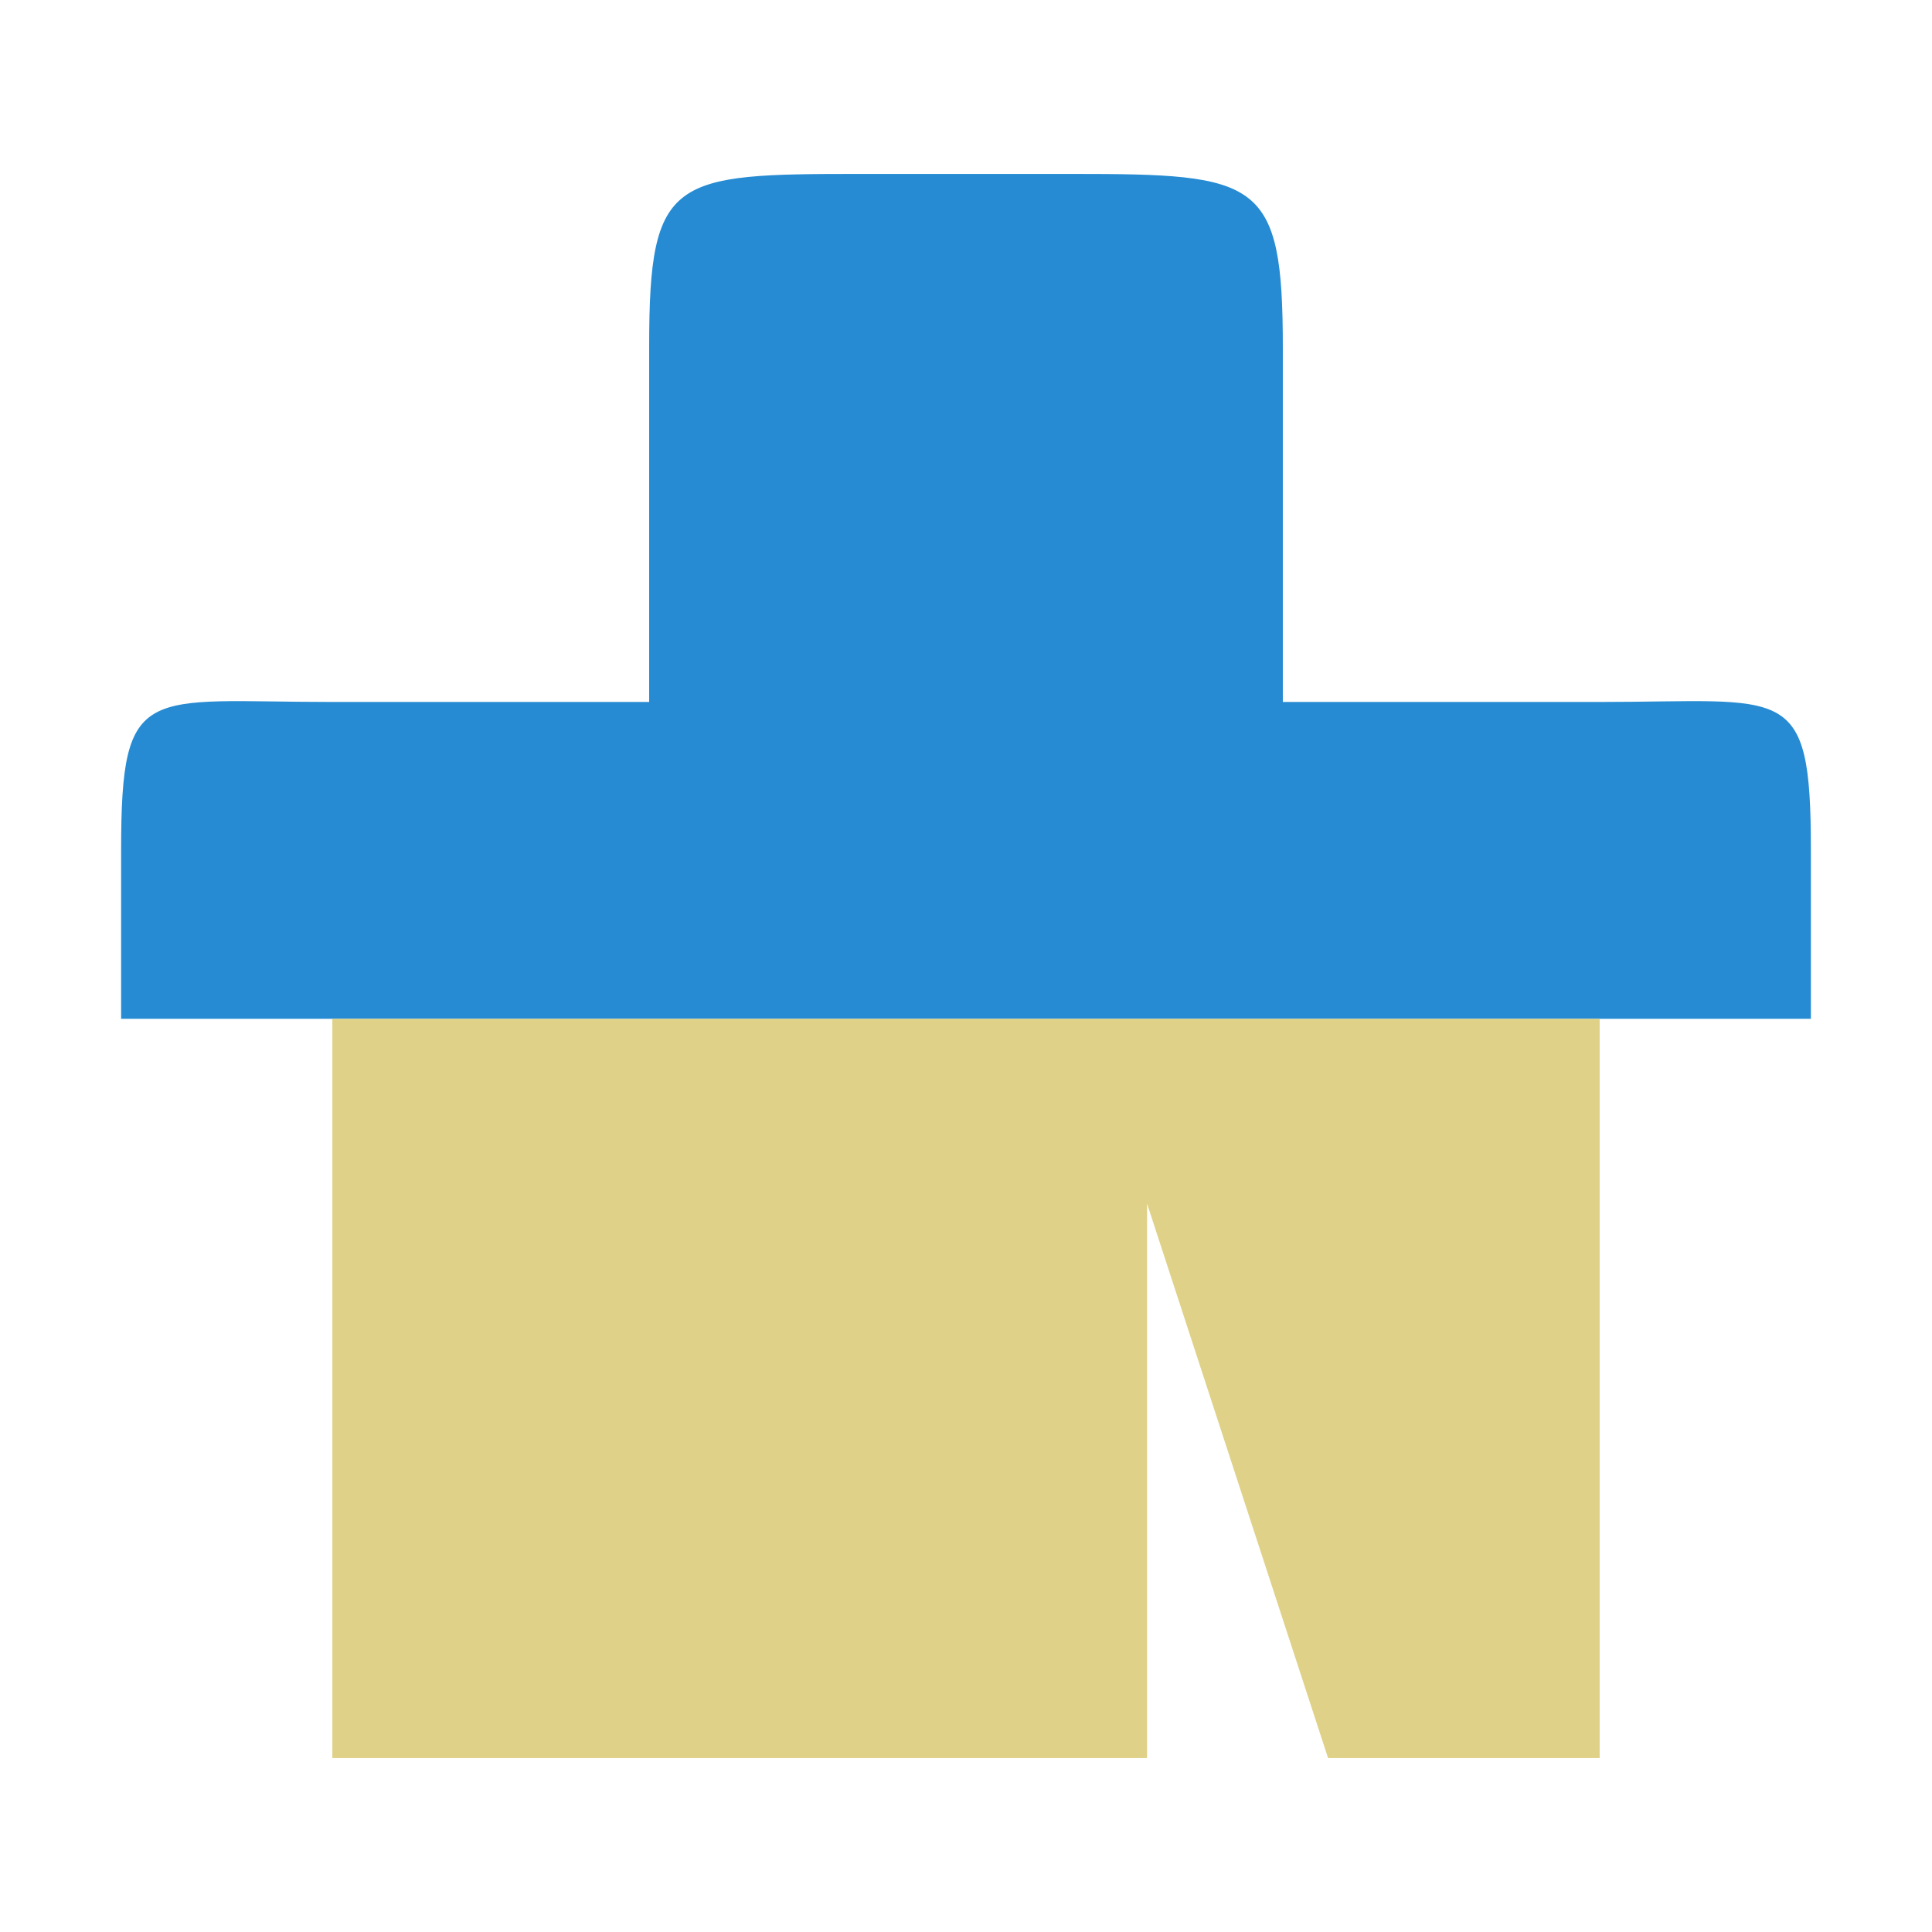
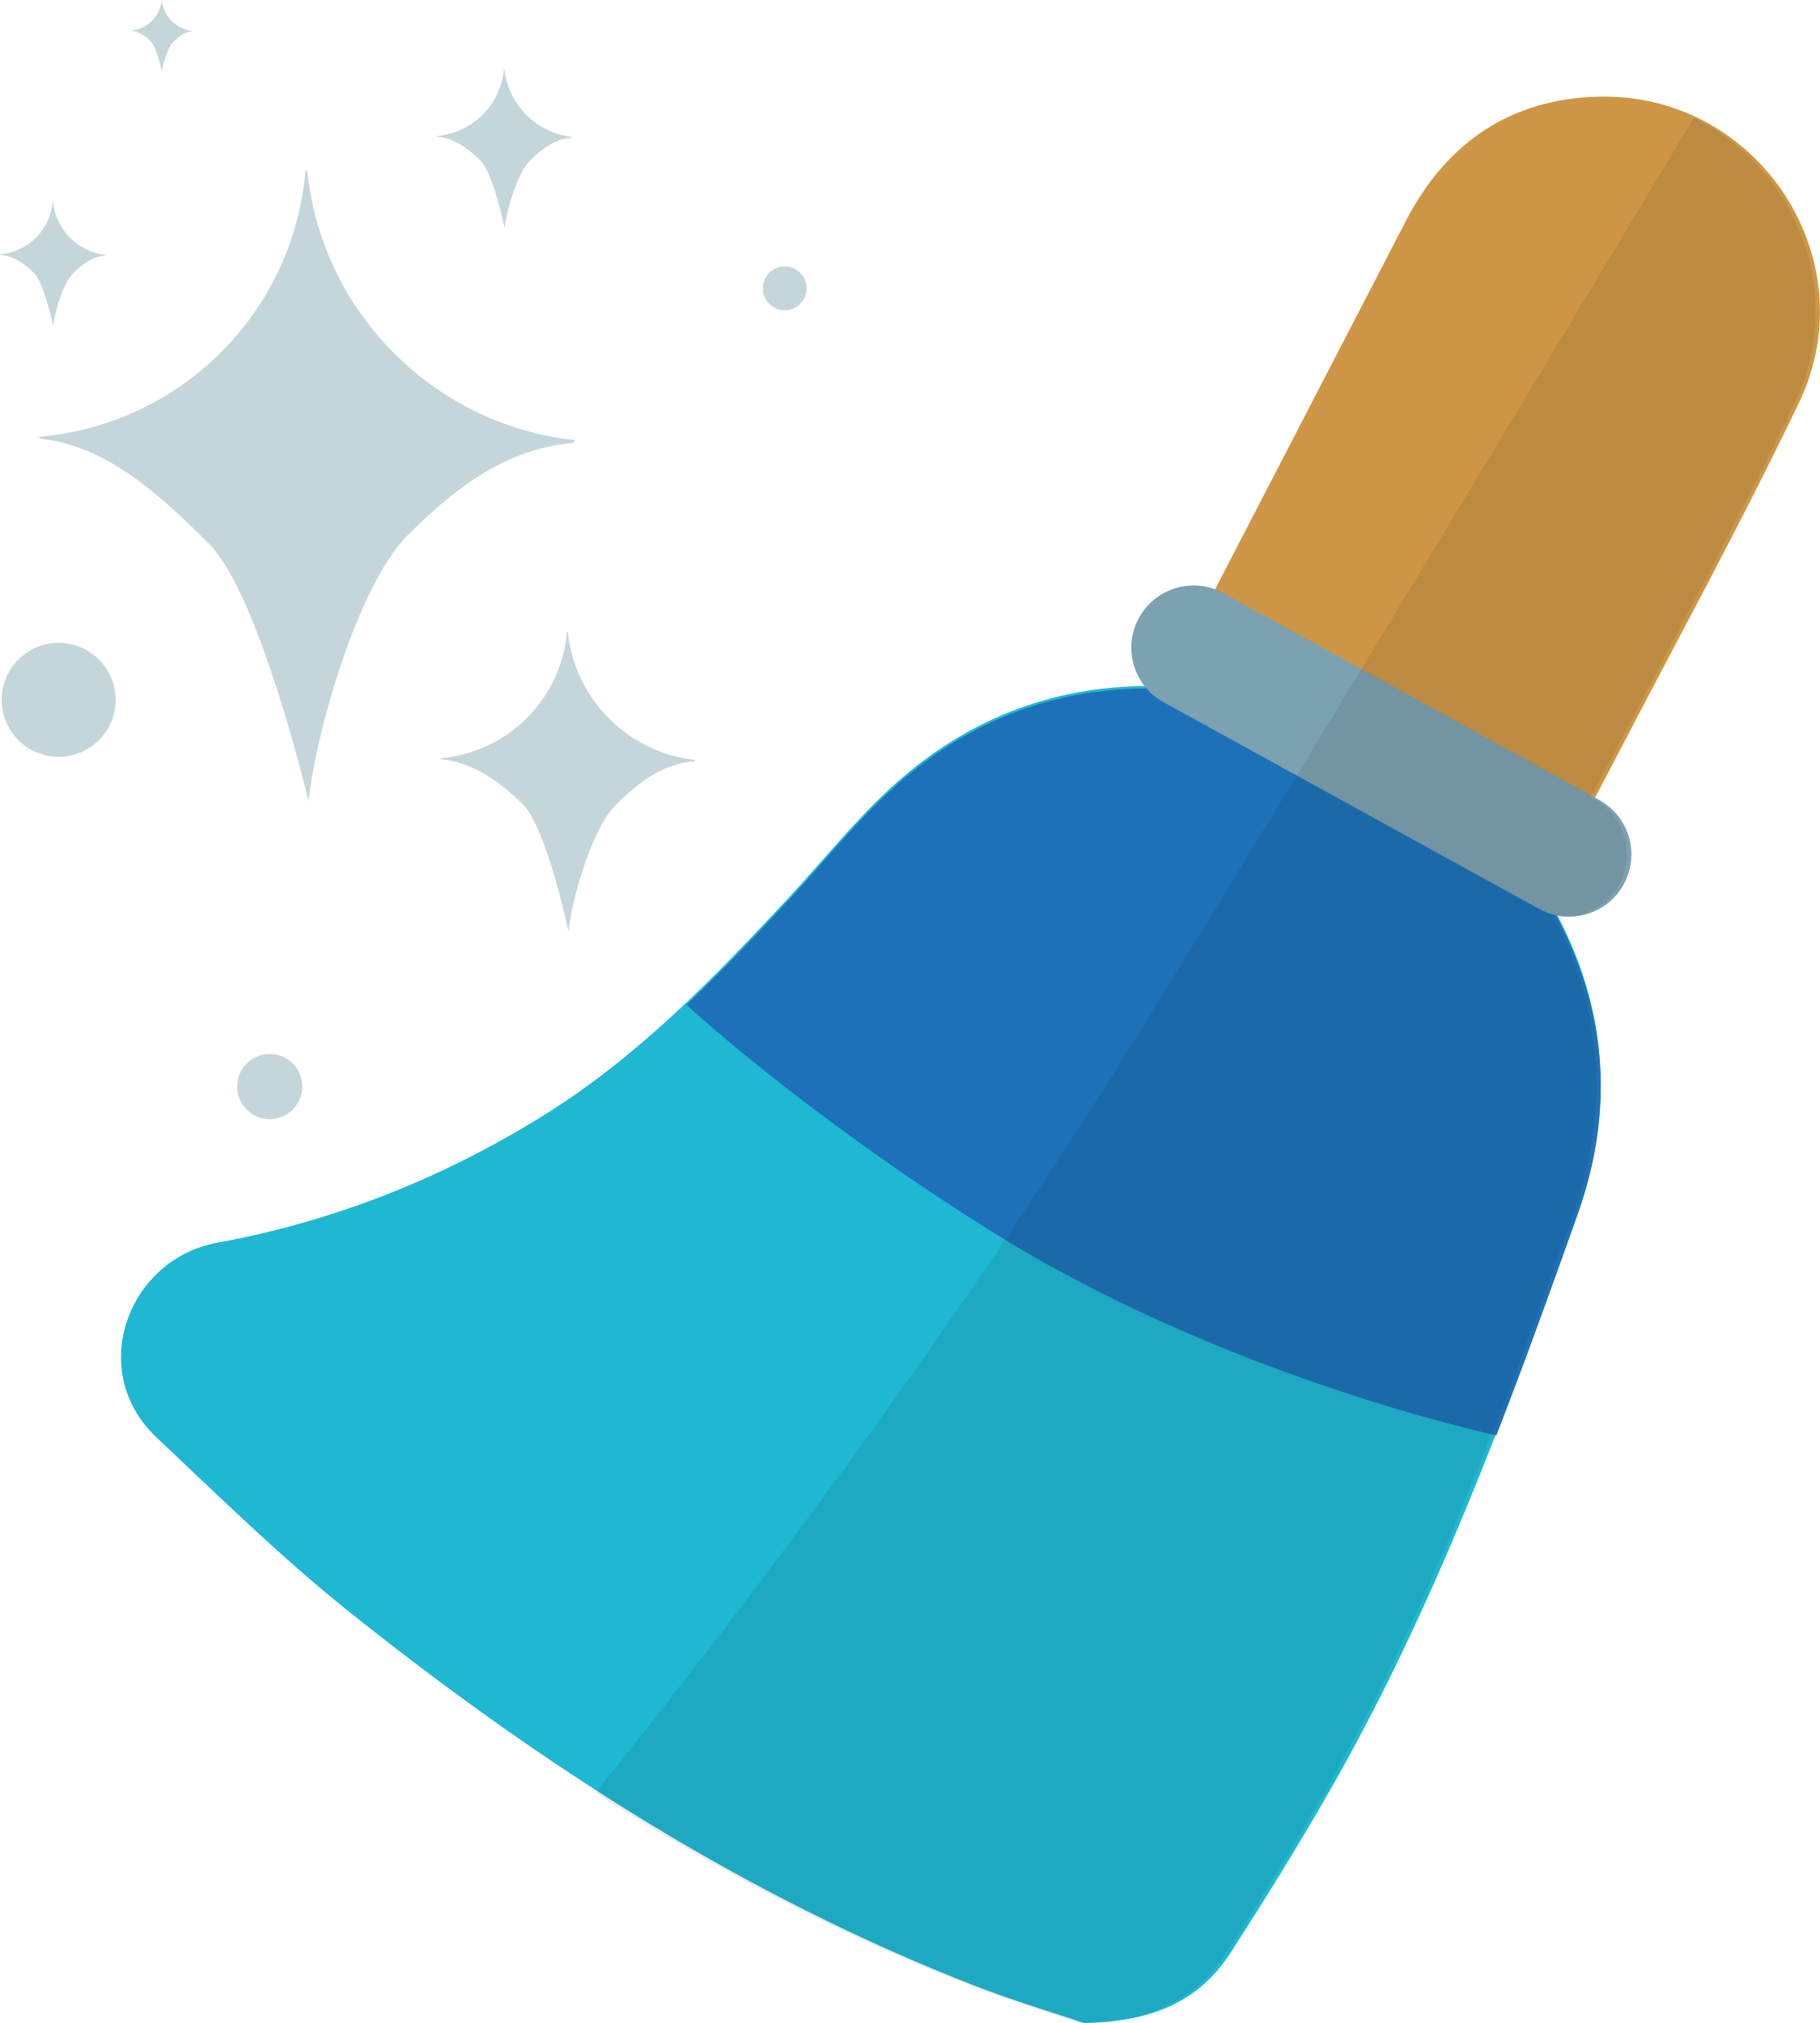
- <svg xmlns="http://www.w3.org/2000/svg" width="512" height="512" viewBox="0 0 512 512" id="svg2" version="1.1">
-   <defs id="defs10" />
-   <g id="g2989" transform="matrix(1.749239,0,0,1.749239,32.09746,18.10355)">
-     <path id="path4" d="M 112,16 C 83.555,16 80,16.383 80,41.984 V 96 H 32 C 3.555,96 0,92.801 0,118.398 V 144 H 256 V 118.398 C 256,92.801 252.445,96 224,96 H 176 V 42.367 C 176,16.766 172.445,16 144,16 Z" style="fill:#268bd2" />
-     <path id="path6" d="m 32,144 v 112 h 123.43 v -84 l 27.426,84 H 224 V 144 Z" style="fill:#dfd187" />
+ <svg xmlns="http://www.w3.org/2000/svg" id="katman_2" viewBox="0 0 426.55 474.16">
+   <defs>
+     <style>.cls-1{fill:#161a1e;opacity:.1;}.cls-2{fill:#7ca1b1;}.cls-3{fill:#ce9644;}.cls-4{fill:#c5d6db;}.cls-5{fill:#1d71b8;}.cls-6{fill:#1eb8d3;}</style>
+   </defs>
+   <g id="katman_1">
+     <g>
+       <path class="cls-6" d="M364.26,213.1c-.56-1.03-7.55-22.97-39.53-39.52-24.69-12.78-53.91-12.78-55.69-12.78-23.11,.02-43.27,8.28-60.16,23.76-8.53,7.81-15.81,16.98-23.7,25.49-17.71,19.07-35.78,37.76-58.12,51.6-23.53,14.57-48.79,24.61-76.11,29.62-21.1,3.86-30.71,30.15-14.28,45.63,14.74,13.89,29.25,28.16,45.04,40.78,44.76,35.78,92.64,66.62,146.33,87.58,9.84,3.84,20.01,6.85,26.08,8.91,17.44-.32,27.56-6,34.5-16.79,7.96-12.38,15.73-24.92,23.04-37.69,24.61-42.97,41.65-89.21,58.12-135.69,8.68-24.49,6.86-48.02-5.53-70.89Z" />
+       <path class="cls-5" d="M350.7,336.43c6.68-17.16,12.92-34.5,19.09-51.88,8.68-24.49,6.86-48.02-5.53-70.89-.56-1.03-7.55-22.97-39.53-39.52-24.69-12.78-53.91-12.78-55.69-12.78-23.11,.02-43.27,8.28-60.16,23.76-8.53,7.81-15.81,16.98-23.7,25.49-7.9,8.51-15.88,16.95-24.28,24.91,0,0,27.18,25.33,71.34,53.02,54.81,34.37,118.48,47.89,118.48,47.89Z" />
+       <path class="cls-3" d="M374.91,22.65c-20.69,.44-35.86,10.65-45.42,29.13-17.99,34.81-36.07,69.58-54.04,104.4-1.42,2.75,87.82,51.57,88.8,49.52,4.26-8.97,9.08-17.67,13.65-26.49,14.66-28.26,30.02-56.18,43.75-84.87,16.07-33.57-9.54-72.48-46.75-71.68Z" />
+       <path class="cls-4" d="M95.51,125.5c11.73-11.73,23.27-20.21,38.67-21.67l.67-.67c-15.46-1.64-30.54-8.43-42.45-20.34-11.95-11.95-18.75-27.09-20.36-42.61l-.41-.41c-1.33,15.64-7.93,30.85-19.83,42.75-11.9,11.9-27.11,18.5-42.75,19.83l.45,.45c15.37,1.69,27.62,12.77,39.47,24.62,11.85,11.85,23.37,60.42,23.37,60.42,1.46-15.4,11.44-50.65,23.17-62.38Z" />
+       <path class="cls-4" d="M144.25,188.74c5.58-5.58,11.07-9.61,18.4-10.31l.32-.32c-7.35-.78-14.53-4.01-20.19-9.68-5.69-5.69-8.92-12.89-9.69-20.27l-.19-.19c-.63,7.44-3.77,14.67-9.43,20.33-5.66,5.66-12.9,8.8-20.33,9.43l.21,.21c7.31,.8,13.56,4.97,19.2,10.6,5.64,5.64,10.69,29.85,10.69,29.85,.7-7.33,5.44-24.09,11.02-29.67Z" />
+       <path class="cls-4" d="M124.15,37.73c2.97-2.97,5.88-5.11,9.78-5.48l.17-.17c-3.91-.42-7.72-2.13-10.73-5.14-3.02-3.02-4.74-6.85-5.15-10.77l-.1-.1c-.34,3.95-2.01,7.8-5.01,10.81-3.01,3.01-6.85,4.68-10.81,5.01l.11,.11c3.89,.43,7.21,2.64,10.2,5.63,3,3,5.68,15.86,5.68,15.86,.37-3.89,2.89-12.8,5.86-15.77Z" />
+       <path class="cls-4" d="M40.62,9.81c1.34-1.34,2.66-2.31,4.43-2.48l.08-.08c-1.77-.19-3.5-.96-4.86-2.33-1.37-1.37-2.15-3.1-2.33-4.88l-.05-.05c-.15,1.79-.91,3.53-2.27,4.89s-3.1,2.12-4.89,2.27l.05,.05c1.76,.19,3.26,1.19,4.62,2.55,1.36,1.36,2.57,7.18,2.57,7.18,.17-1.76,1.31-5.8,2.65-7.14Z" />
+       <path class="cls-4" d="M17.05,64.15c2.31-2.31,4.59-3.99,7.63-4.27l.13-.13c-3.05-.32-6.02-1.66-8.37-4.01-2.36-2.36-3.7-5.34-4.02-8.4l-.08-.08c-.26,3.08-1.56,6.08-3.91,8.43s-5.35,3.65-8.43,3.91l.09,.09c3.03,.33,5.62,2.06,7.96,4.4,2.34,2.34,4.43,12.38,4.43,12.38,.29-3.04,2.26-9.99,4.57-12.3Z" />
+       <circle class="cls-4" cx="13.75" cy="164.03" r="13.36" />
+       <circle class="cls-4" cx="183.91" cy="67.59" r="5.14" />
+       <circle class="cls-4" cx="63.22" cy="254.67" r="7.64" />
+       <rect class="cls-2" x="258.92" y="161.46" width="129.65" height="29.17" rx="14.59" ry="14.59" transform="translate(522.48 486.38) rotate(-151.17)" />
+       <path class="cls-1" d="M396.95,27.65c-45.4,75.63-117.89,195.95-142.77,234.66-43.74,68.04-89.82,127.19-114.62,157.84,27.58,17.68,56.56,33.03,87.47,45.09,9.84,3.84,20.01,6.85,26.08,8.91,17.44-.32,27.56-6,34.5-16.79,7.96-12.38,15.73-24.92,23.04-37.69,15.32-26.74,27.7-54.75,38.83-83.29,.13,.03,.2,.04,.2,.04,6.68-17.16,12.92-34.5,19.09-51.88,3.58-10.09,5.36-20.01,5.37-29.79,.11-13.65-3.26-27.01-10.11-40.16,6.03,1.14,12.37-1.62,15.49-7.29,3.88-7.06,1.31-15.93-5.75-19.81l-.96-.53c1.37-2.58,2.73-5.17,4.08-7.76,14.66-28.26,30.02-56.18,43.75-84.87,12.45-26-.12-55.2-23.7-66.68Z" />
+     </g>
  </g>
</svg>
